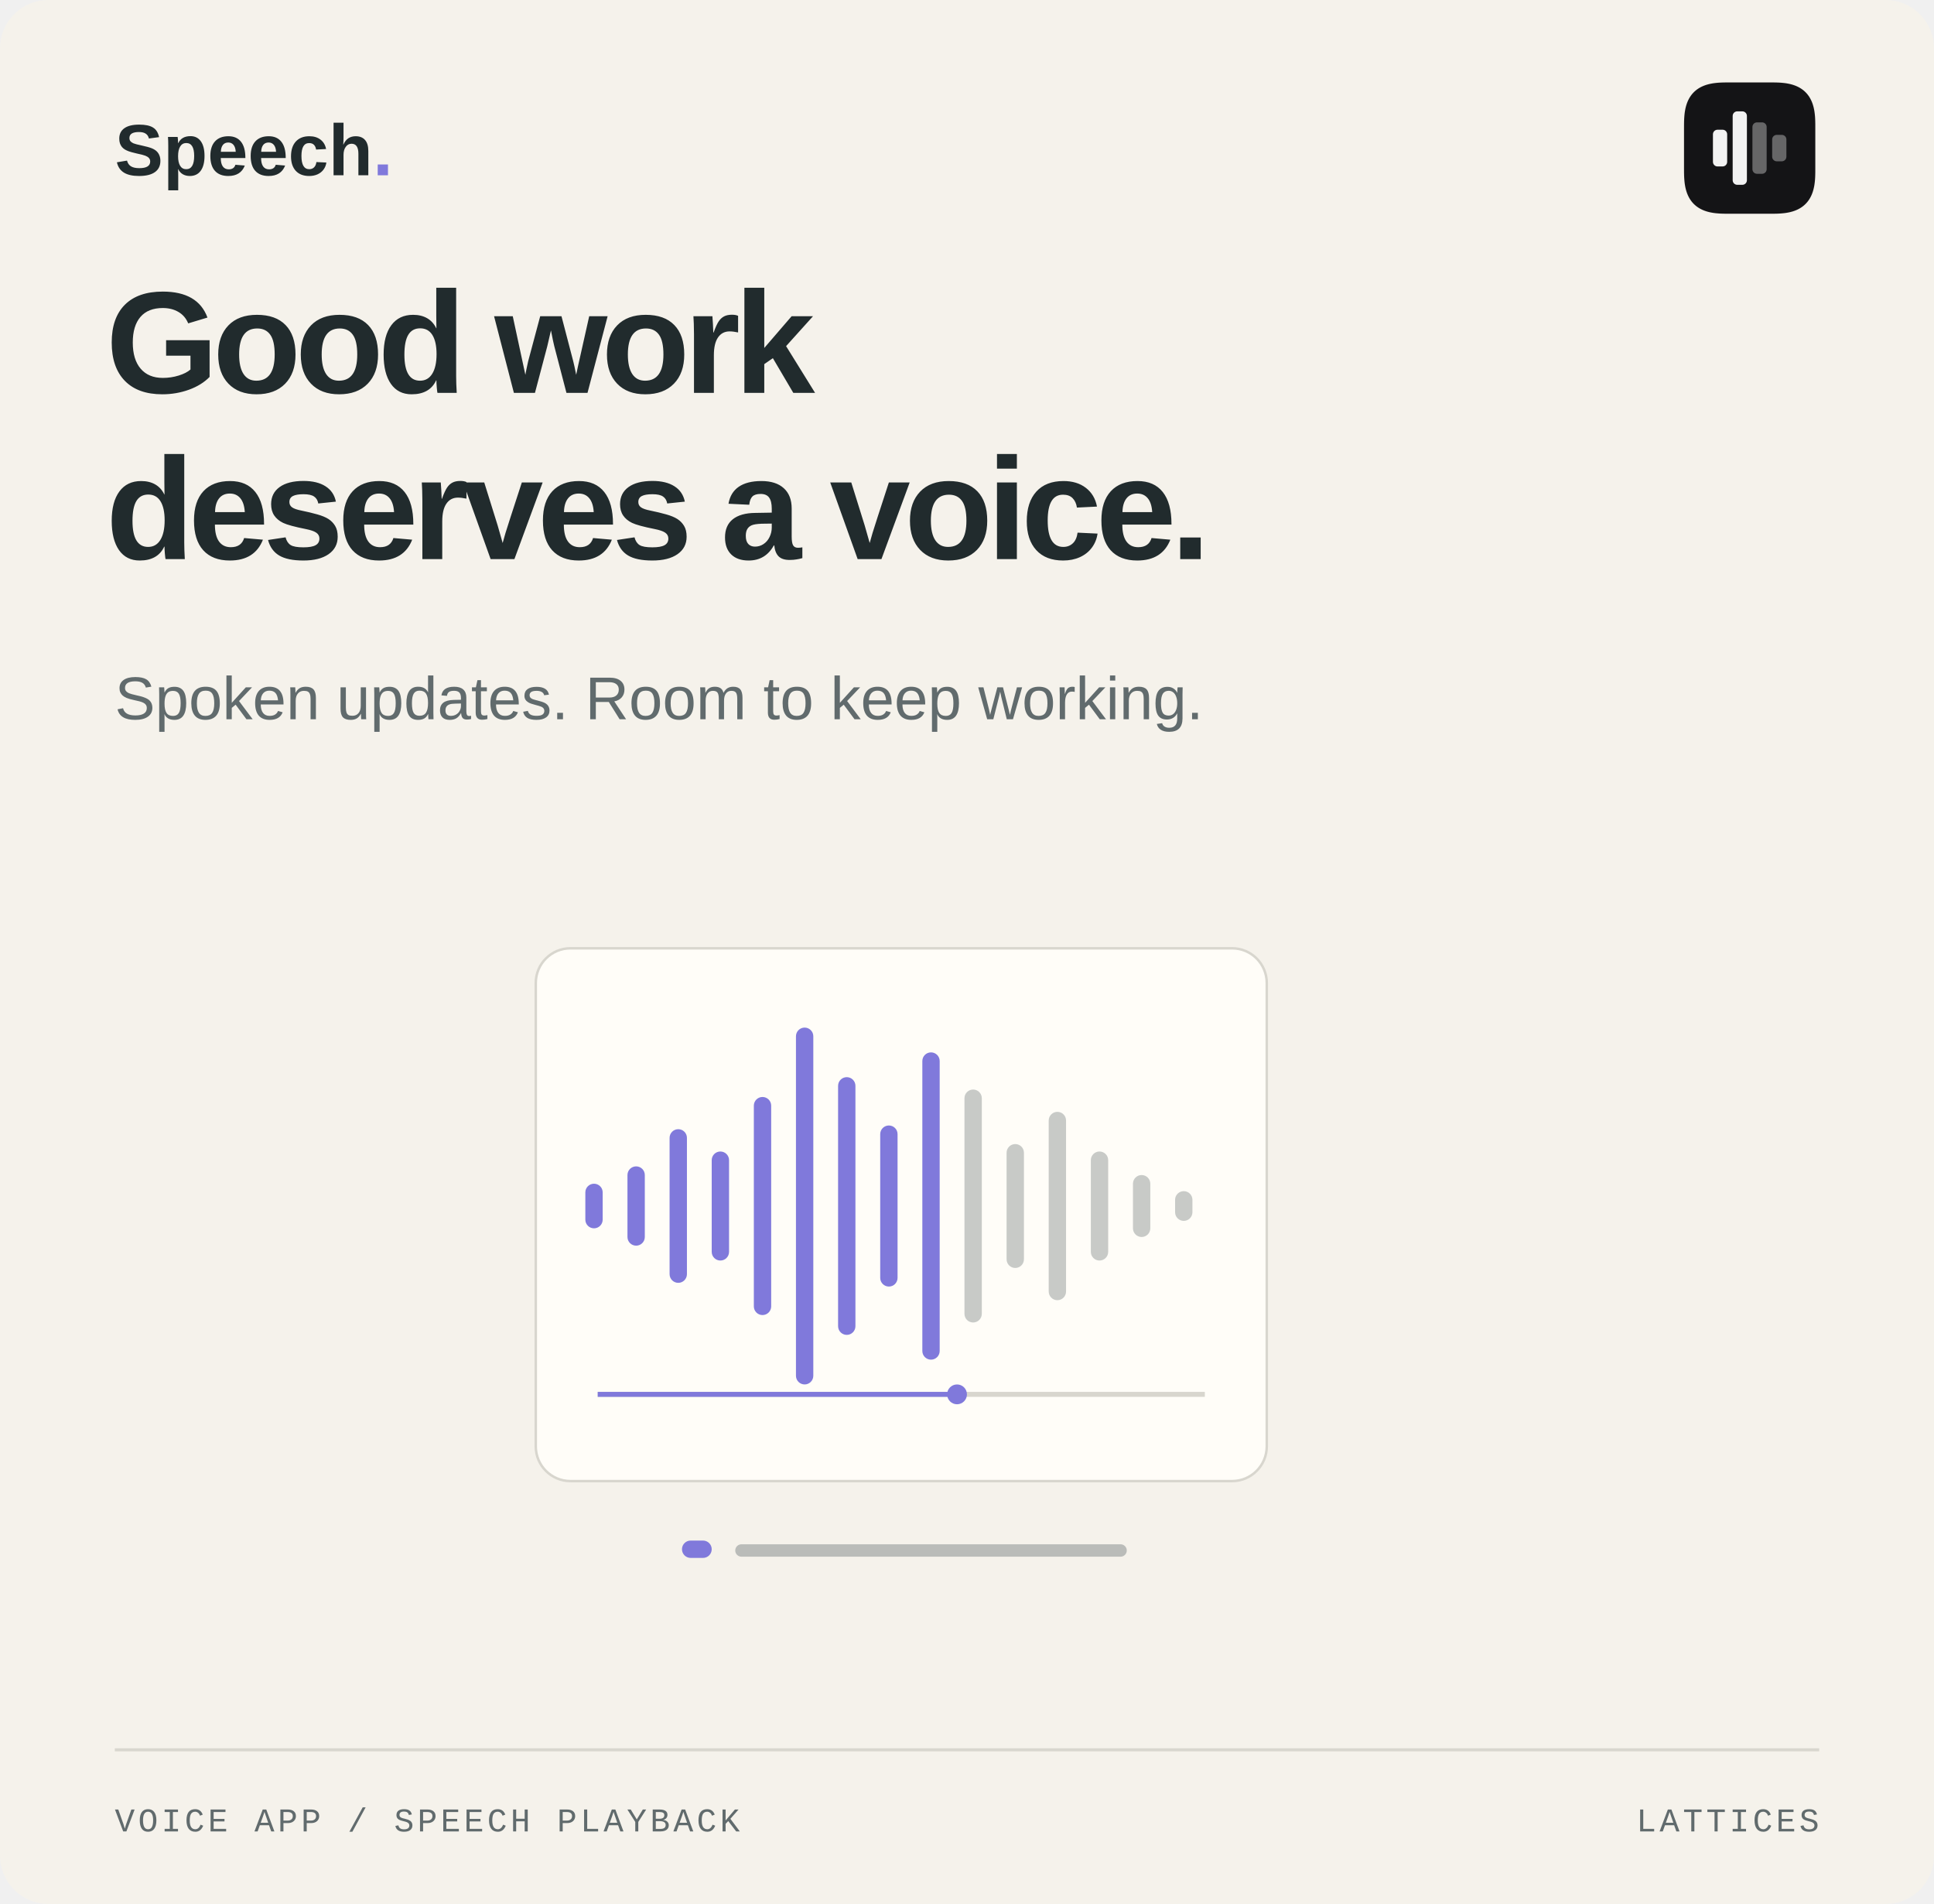
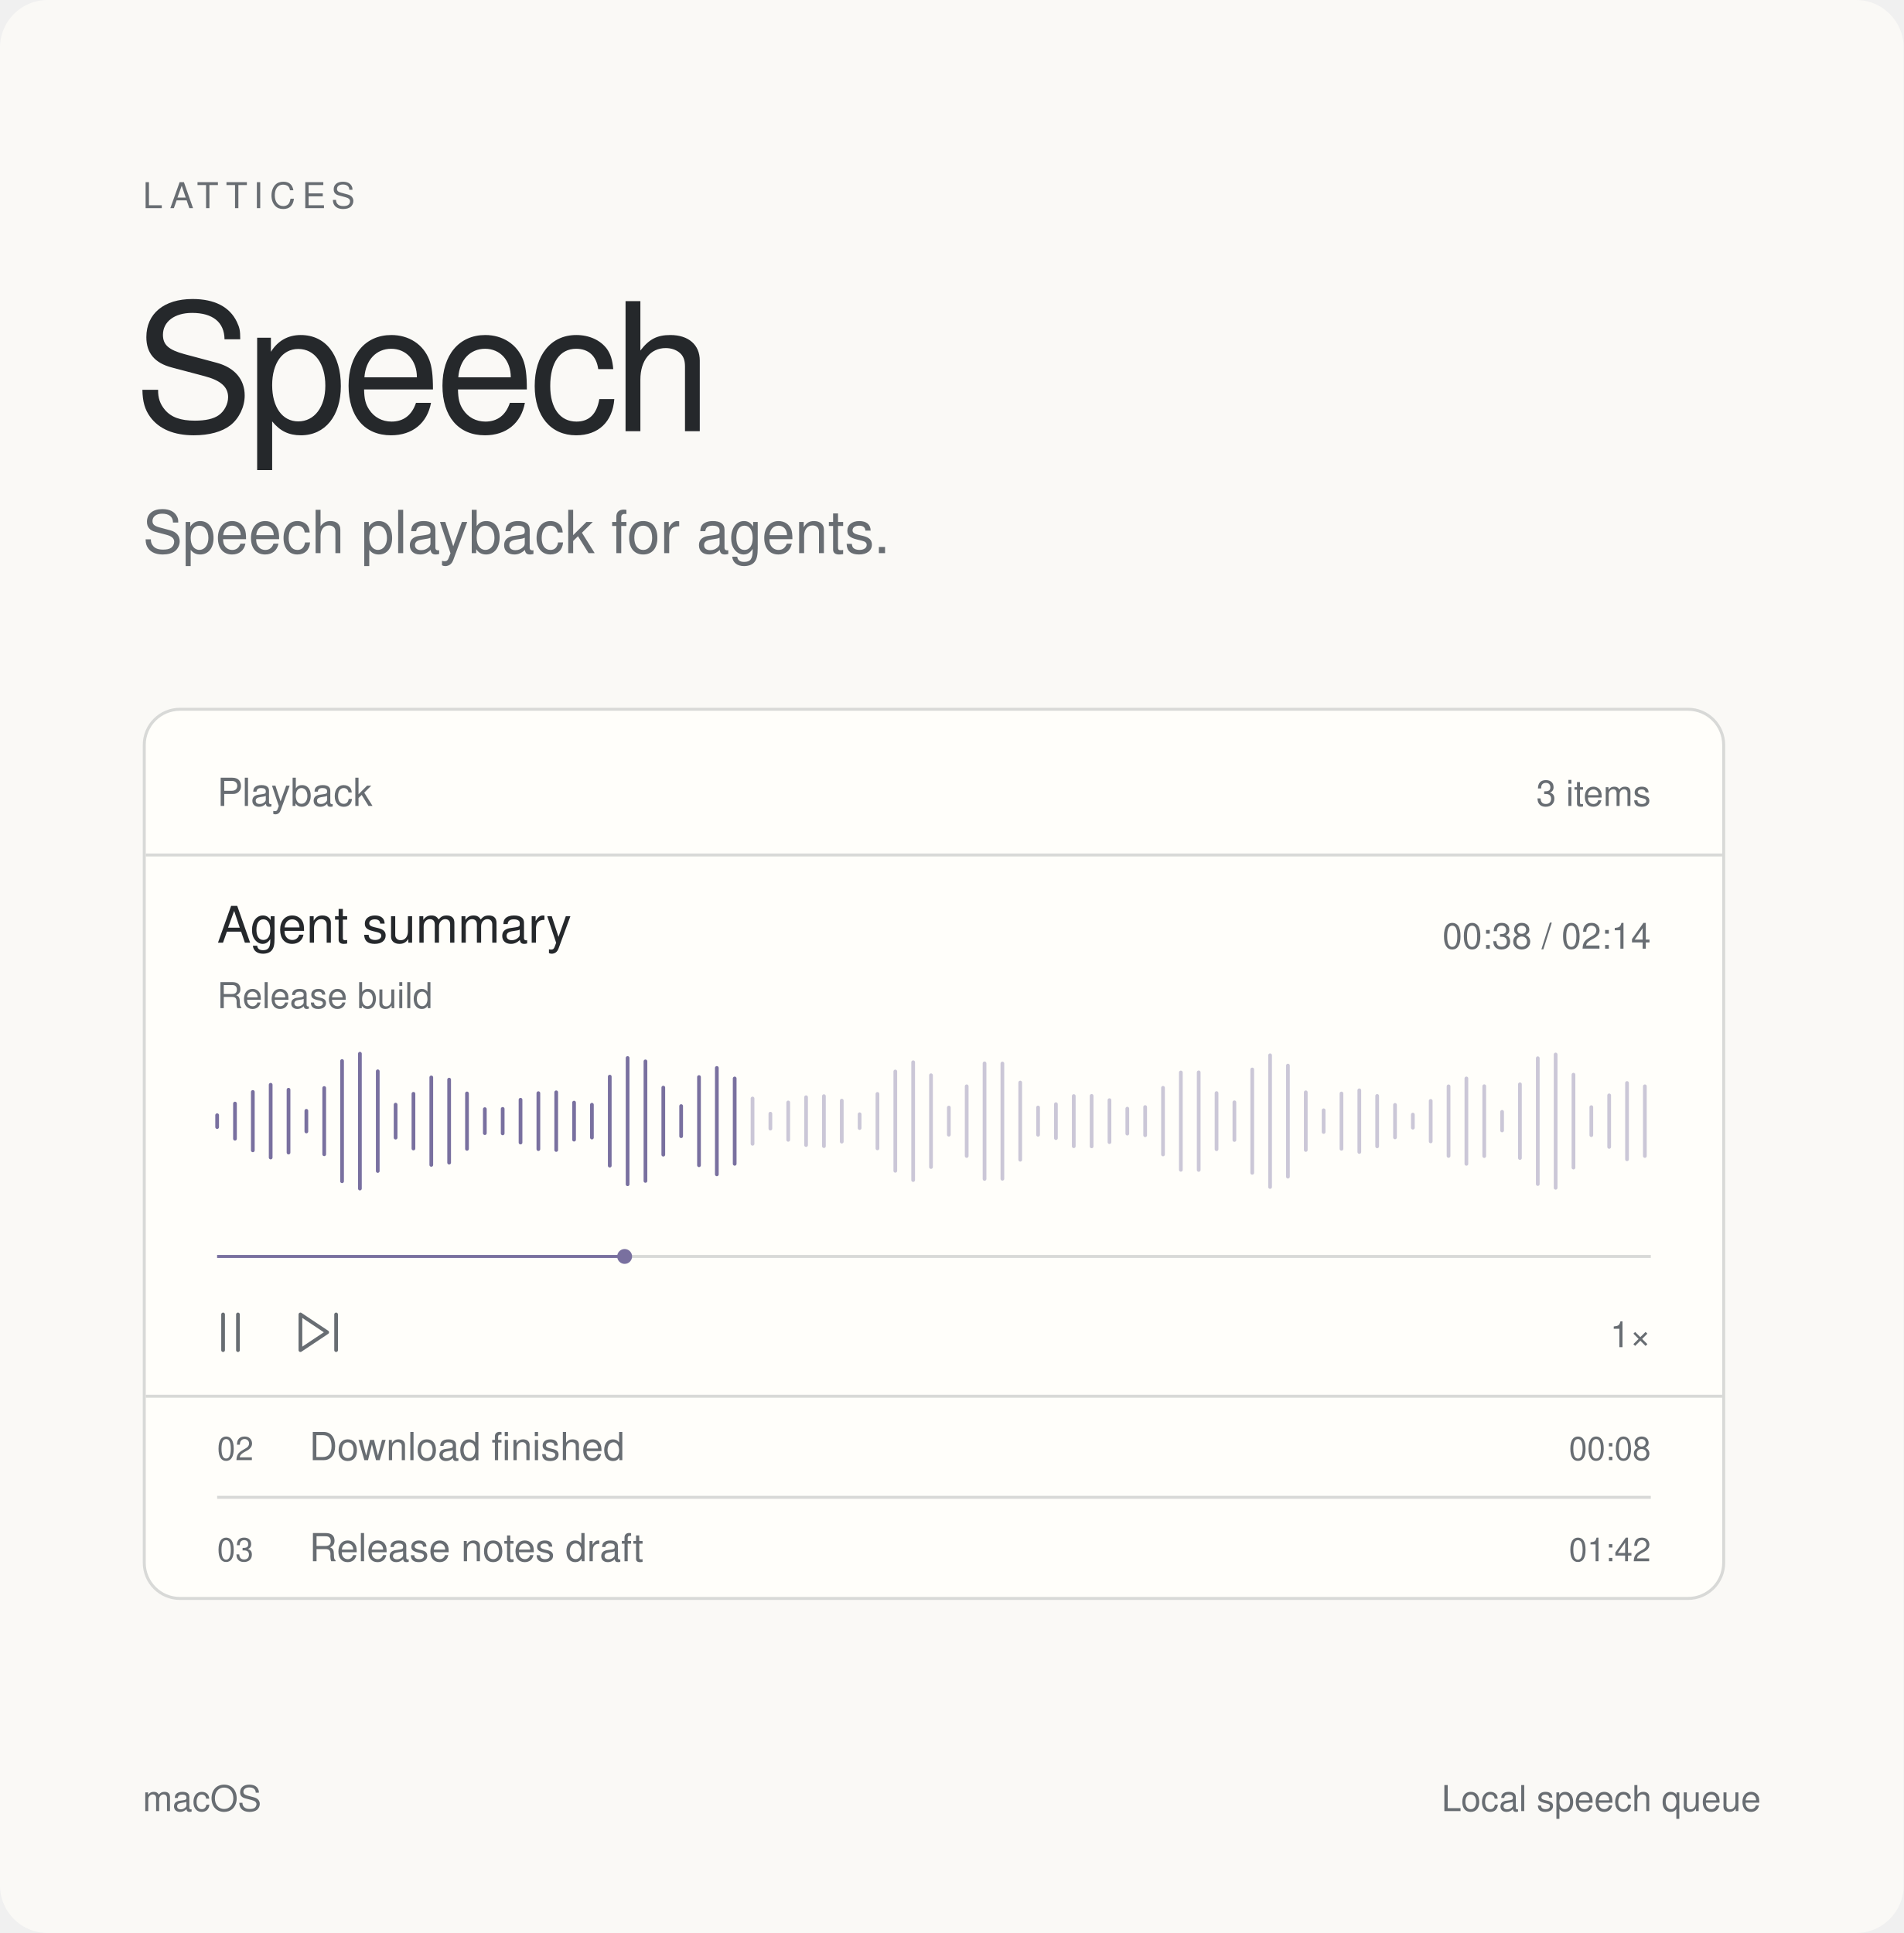
- <svg xmlns="http://www.w3.org/2000/svg" width="640" height="630" viewBox="0 0 640 630" role="img" aria-labelledby="title desc">
-   <rect width="640" height="630" rx="16" fill="#f5f2eb" />
-   <svg x="552" y="22" width="54" height="54" viewBox="0 0 1024 1024">
-     <path d="M384.28 100L639.72 100L639.72 100L665.513 100.107L681.656 100.427L695.424 100.961L707.826 101.709L719.281 102.67L730.016 103.844L740.167 105.232L749.827 106.833L759.059 108.646L767.909 110.673L776.413 112.912L784.598 115.364L792.484 118.028L800.088 120.905L807.424 123.994L814.502 127.295L821.331 130.808L827.918 134.534L834.269 138.473L840.389 142.625L846.282 146.99L851.951 151.569L857.398 156.363L862.626 161.374L867.637 166.602L872.431 172.049L877.01 177.718L881.375 183.611L885.527 189.731L889.466 196.082L893.192 202.669L896.705 209.498L900.006 216.576L903.095 223.912L905.972 231.516L908.636 239.402L911.088 247.587L913.327 256.091L915.354 264.941L917.167 274.173L918.768 283.833L920.156 293.984L921.33 304.719L922.291 316.174L923.039 328.576L923.573 342.344L923.893 358.487L924 384.28L924 639.72L924 639.72L923.893 665.513L923.573 681.656L923.039 695.424L922.291 707.826L921.33 719.281L920.156 730.016L918.768 740.167L917.167 749.827L915.354 759.059L913.327 767.909L911.088 776.413L908.636 784.598L905.972 792.484L903.095 800.088L900.006 807.424L896.705 814.502L893.192 821.331L889.466 827.918L885.527 834.269L881.375 840.389L877.01 846.282L872.431 851.951L867.637 857.398L862.626 862.626L857.398 867.637L851.951 872.431L846.282 877.01L840.389 881.375L834.269 885.527L827.918 889.466L821.331 893.192L814.502 896.705L807.424 900.006L800.088 903.095L792.484 905.972L784.598 908.636L776.413 911.088L767.909 913.327L759.059 915.354L749.827 917.167L740.167 918.768L730.016 920.156L719.281 921.33L707.826 922.291L695.424 923.039L681.656 923.573L665.513 923.893L639.72 924L384.28 924L384.28 924L358.487 923.893L342.344 923.573L328.576 923.039L316.174 922.291L304.719 921.33L293.984 920.156L283.833 918.768L274.173 917.167L264.941 915.354L256.091 913.327L247.587 911.088L239.402 908.636L231.516 905.972L223.912 903.095L216.576 900.006L209.498 896.705L202.669 893.192L196.082 889.466L189.731 885.527L183.611 881.375L177.718 877.01L172.049 872.431L166.602 867.637L161.374 862.626L156.363 857.398L151.569 851.951L146.99 846.282L142.625 840.389L138.473 834.269L134.534 827.918L130.808 821.331L127.295 814.502L123.994 807.424L120.905 800.088L118.028 792.484L115.364 784.598L112.912 776.413L110.673 767.909L108.646 759.059L106.833 749.827L105.232 740.167L103.844 730.016L102.67 719.281L101.709 707.826L100.961 695.424L100.427 681.656L100.107 665.513L100 639.72L100 384.28L100 384.28L100.107 358.487L100.427 342.344L100.961 328.576L101.709 316.174L102.67 304.719L103.844 293.984L105.232 283.833L106.833 274.173L108.646 264.941L110.673 256.091L112.912 247.587L115.364 239.402L118.028 231.516L120.905 223.912L123.994 216.576L127.295 209.498L130.808 202.669L134.534 196.082L138.473 189.731L142.625 183.611L146.99 177.718L151.569 172.049L156.363 166.602L161.374 161.374L166.602 156.363L172.049 151.569L177.718 146.99L183.611 142.625L189.731 138.473L196.082 134.534L202.669 130.808L209.498 127.295L216.576 123.994L223.912 120.905L231.516 118.028L239.402 115.364L247.587 112.912L256.091 110.673L264.941 108.646L274.173 106.833L283.833 105.232L293.984 103.844L304.719 102.67L316.174 101.709L328.576 100.961L342.344 100.427L358.487 100.107L384.28 100Z" fill="#141416" />
-     <path d="M384.28 100L639.72 100L639.72 100L665.513 100.107L681.656 100.427L695.424 100.961L707.826 101.709L719.281 102.67L730.016 103.844L740.167 105.232L749.827 106.833L759.059 108.646L767.909 110.673L776.413 112.912L784.598 115.364L792.484 118.028L800.088 120.905L807.424 123.994L814.502 127.295L821.331 130.808L827.918 134.534L834.269 138.473L840.389 142.625L846.282 146.99L851.951 151.569L857.398 156.363L862.626 161.374L867.637 166.602L872.431 172.049L877.01 177.718L881.375 183.611L885.527 189.731L889.466 196.082L893.192 202.669L896.705 209.498L900.006 216.576L903.095 223.912L905.972 231.516L908.636 239.402L911.088 247.587L913.327 256.091L915.354 264.941L917.167 274.173L918.768 283.833L920.156 293.984L921.33 304.719L922.291 316.174L923.039 328.576L923.573 342.344L923.893 358.487L924 384.28L924 639.72L924 639.72L923.893 665.513L923.573 681.656L923.039 695.424L922.291 707.826L921.33 719.281L920.156 730.016L918.768 740.167L917.167 749.827L915.354 759.059L913.327 767.909L911.088 776.413L908.636 784.598L905.972 792.484L903.095 800.088L900.006 807.424L896.705 814.502L893.192 821.331L889.466 827.918L885.527 834.269L881.375 840.389L877.01 846.282L872.431 851.951L867.637 857.398L862.626 862.626L857.398 867.637L851.951 872.431L846.282 877.01L840.389 881.375L834.269 885.527L827.918 889.466L821.331 893.192L814.502 896.705L807.424 900.006L800.088 903.095L792.484 905.972L784.598 908.636L776.413 911.088L767.909 913.327L759.059 915.354L749.827 917.167L740.167 918.768L730.016 920.156L719.281 921.33L707.826 922.291L695.424 923.039L681.656 923.573L665.513 923.893L639.72 924L384.28 924L384.28 924L358.487 923.893L342.344 923.573L328.576 923.039L316.174 922.291L304.719 921.33L293.984 920.156L283.833 918.768L274.173 917.167L264.941 915.354L256.091 913.327L247.587 911.088L239.402 908.636L231.516 905.972L223.912 903.095L216.576 900.006L209.498 896.705L202.669 893.192L196.082 889.466L189.731 885.527L183.611 881.375L177.718 877.01L172.049 872.431L166.602 867.637L161.374 862.626L156.363 857.398L151.569 851.951L146.99 846.282L142.625 840.389L138.473 834.269L134.534 827.918L130.808 821.331L127.295 814.502L123.994 807.424L120.905 800.088L118.028 792.484L115.364 784.598L112.912 776.413L110.673 767.909L108.646 759.059L106.833 749.827L105.232 740.167L103.844 730.016L102.67 719.281L101.709 707.826L100.961 695.424L100.427 681.656L100.107 665.513L100 639.72L100 384.28L100 384.28L100.107 358.487L100.427 342.344L100.961 328.576L101.709 316.174L102.67 304.719L103.844 293.984L105.232 283.833L106.833 274.173L108.646 264.941L110.673 256.091L112.912 247.587L115.364 239.402L118.028 231.516L120.905 223.912L123.994 216.576L127.295 209.498L130.808 202.669L134.534 196.082L138.473 189.731L142.625 183.611L146.99 177.718L151.569 172.049L156.363 166.602L161.374 161.374L166.602 156.363L172.049 151.569L177.718 146.99L183.611 142.625L189.731 138.473L196.082 134.534L202.669 130.808L209.498 127.295L216.576 123.994L223.912 120.905L231.516 118.028L239.402 115.364L247.587 112.912L256.091 110.673L264.941 108.646L274.173 106.833L283.833 105.232L293.984 103.844L304.719 102.67L316.174 101.709L328.576 100.961L342.344 100.427L358.487 100.107L384.28 100Z" fill="none" stroke="rgba(255,255,255,.08)" stroke-width="2" />
-     <svg width="576.237" height="576.237" viewBox="0 0 20 20" fill="none" aria-hidden="true" x="223.881" y="223.881">
-       <rect x="2" y="6" width="3.1" height="8" rx="1" fill="#f2f2f2" />
-       <rect x="6.3" y="2" width="3.1" height="16" rx="1" fill="#f2f2f2" />
-       <rect x="10.6" y="4.4" width="3.1" height="11.2" rx="1" fill="#ffffff" fill-opacity="0.35" />
-       <rect x="14.9" y="7.12" width="3.1" height="5.76" rx="1" fill="#ffffff" fill-opacity="0.35" />
-     </svg>
-   </svg>
-   <g font-family="Arial, Helvetica, sans-serif">
-     <text x="38" y="58" font-size="24" font-weight="700" fill="#212b2d">Speech<tspan fill="#8079db">.</tspan>
-     </text>
-     <text x="35" y="130" fill="#212b2d" font-size="48" font-weight="700" letter-spacing="-2">Good work</text>
-     <text x="35" y="185" fill="#212b2d" font-size="48" font-weight="700" letter-spacing="-2">deserves a voice.</text>
-     <text x="38" y="238" font-size="20" fill="#616b6d">Spoken updates. Room to keep working.</text>
-   </g>
-   <g transform="translate(165 290) scale(.82)">
-     <rect x="15" y="29" width="295" height="215" rx="14" fill="#fffdf8" stroke="#d8d6ce" />
-     <rect x="35" y="124.0" width="7" height="18" rx="3.5" fill="#8079db" opacity="1" />
-     <rect x="52" y="117.0" width="7" height="32" rx="3.5" fill="#8079db" opacity="1" />
-     <rect x="69" y="102.0" width="7" height="62" rx="3.5" fill="#8079db" opacity="1" />
-     <rect x="86" y="111.0" width="7" height="44" rx="3.5" fill="#8079db" opacity="1" />
-     <rect x="103" y="89.0" width="7" height="88" rx="3.5" fill="#8079db" opacity="1" />
-     <rect x="120" y="61.0" width="7" height="144" rx="3.5" fill="#8079db" opacity="1" />
-     <rect x="137" y="81.0" width="7" height="104" rx="3.5" fill="#8079db" opacity="1" />
-     <rect x="154" y="100.5" width="7" height="65" rx="3.5" fill="#8079db" opacity="1" />
-     <rect x="171" y="71.0" width="7" height="124" rx="3.5" fill="#8079db" opacity="1" />
-     <rect x="188" y="86.0" width="7" height="94" rx="3.5" fill="#616b6d" opacity="0.35" />
-     <rect x="205" y="108.0" width="7" height="50" rx="3.5" fill="#616b6d" opacity="0.35" />
-     <rect x="222" y="95.0" width="7" height="76" rx="3.5" fill="#616b6d" opacity="0.35" />
-     <rect x="239" y="111.0" width="7" height="44" rx="3.5" fill="#616b6d" opacity="0.35" />
-     <rect x="256" y="120.5" width="7" height="25" rx="3.5" fill="#616b6d" opacity="0.35" />
-     <rect x="273" y="127.0" width="7" height="12" rx="3.5" fill="#616b6d" opacity="0.35" />
-     <path d="M40 209H285" stroke="#d8d6ce" stroke-width="2" />
-     <path d="M40 209H185" stroke="#8079db" stroke-width="2" />
-     <circle cx="185" cy="209" r="4" fill="#8079db" />
-     <rect x="74" y="268" width="12" height="7" rx="3.5" fill="#8079db" />
-     <path d="M98 272H251" stroke="#616b6d" stroke-width="5" stroke-linecap="round" opacity=".4" />
-   </g>
-   <path d="M38 579H602" stroke="#d8d6ce" />
-   <g font-family="'Courier New', monospace" font-size="11" letter-spacing="1.1" fill="#616b6d">
-     <text x="38" y="606">VOICE APP / SPEECH PLAYBACK</text>
-     <text x="602" y="606" text-anchor="end">LATTICES</text>
+ <svg xmlns="http://www.w3.org/2000/svg" width="640" height="650" viewBox="0 0 640 650" role="img" aria-labelledby="title desc">
+   <rect width="640" height="650" rx="16" fill="#faf9f6" />
+   <g font-family="'Helvetica Neue', Helvetica, Arial, sans-serif" font-weight="400" fill="#25282b">
+     <text x="48" y="70" font-size="12" fill="#686d72" letter-spacing="2.2">LATTICES</text>
+     <text x="45" y="145" font-size="60" fill="#25282b" font-weight="300" letter-spacing="-1.8">Speech</text>
+     <text x="48" y="186" font-size="20" fill="#686d72">Speech playback for agents.</text>
+     <g transform="translate(48 238)">
+       <rect x="0.5" y="0.5" width="531" height="299" rx="12" fill="#fffefa" stroke="#d8d9d7" />
+       <text x="25" y="33" font-size="13" fill="#686d72">Playback</text>
+       <text x="507" y="33" font-size="12" fill="#686d72" text-anchor="end">3 items</text>
+       <path d="M1 49.5H531" fill="none" stroke="#d8d9d7" />
+       <text x="25" y="79" font-size="17" fill="#25282b">Agent summary</text>
+       <text x="25" y="101" font-size="12" fill="#686d72">Release build</text>
+       <text x="507" y="81" font-size="12" fill="#686d72" text-anchor="end" font-variant-numeric="tabular-nums">00:38 / 02:14</text>
+       <path d="M25 137.00V141.00" stroke="#79709f" stroke-width="1.25" stroke-linecap="round" />
+       <path d="M31 133.09V144.91" stroke="#79709f" stroke-width="1.25" stroke-linecap="round" />
+       <path d="M37 129.18V148.82" stroke="#79709f" stroke-width="1.25" stroke-linecap="round" />
+       <path d="M43 126.77V151.23" stroke="#79709f" stroke-width="1.25" stroke-linecap="round" />
+       <path d="M49 128.43V149.57" stroke="#79709f" stroke-width="1.25" stroke-linecap="round" />
+       <path d="M55 135.53V142.47" stroke="#79709f" stroke-width="1.25" stroke-linecap="round" />
+       <path d="M61 127.86V150.14" stroke="#79709f" stroke-width="1.25" stroke-linecap="round" />
+       <path d="M67 118.78V159.22" stroke="#79709f" stroke-width="1.25" stroke-linecap="round" />
+       <path d="M73 116.33V161.67" stroke="#79709f" stroke-width="1.25" stroke-linecap="round" />
+       <path d="M79 122.24V155.76" stroke="#79709f" stroke-width="1.25" stroke-linecap="round" />
+       <path d="M85 133.45V144.55" stroke="#79709f" stroke-width="1.25" stroke-linecap="round" />
+       <path d="M91 129.80V148.20" stroke="#79709f" stroke-width="1.25" stroke-linecap="round" />
+       <path d="M97 124.29V153.71" stroke="#79709f" stroke-width="1.25" stroke-linecap="round" />
+       <path d="M103 125.04V152.96" stroke="#79709f" stroke-width="1.25" stroke-linecap="round" />
+       <path d="M109 129.68V148.32" stroke="#79709f" stroke-width="1.25" stroke-linecap="round" />
+       <path d="M115 134.96V143.04" stroke="#79709f" stroke-width="1.25" stroke-linecap="round" />
+       <path d="M121 134.88V143.12" stroke="#79709f" stroke-width="1.25" stroke-linecap="round" />
+       <path d="M127 131.80V146.20" stroke="#79709f" stroke-width="1.25" stroke-linecap="round" />
+       <path d="M133 129.59V148.41" stroke="#79709f" stroke-width="1.25" stroke-linecap="round" />
+       <path d="M139 129.30V148.70" stroke="#79709f" stroke-width="1.25" stroke-linecap="round" />
+       <path d="M145 132.77V145.23" stroke="#79709f" stroke-width="1.25" stroke-linecap="round" />
+       <path d="M151 133.48V144.52" stroke="#79709f" stroke-width="1.25" stroke-linecap="round" />
+       <path d="M157 124.03V153.97" stroke="#79709f" stroke-width="1.25" stroke-linecap="round" />
+       <path d="M163 117.77V160.23" stroke="#79709f" stroke-width="1.25" stroke-linecap="round" />
+       <path d="M169 118.90V159.10" stroke="#79709f" stroke-width="1.25" stroke-linecap="round" />
+       <path d="M175 127.72V150.28" stroke="#79709f" stroke-width="1.25" stroke-linecap="round" />
+       <path d="M181 133.93V144.07" stroke="#79709f" stroke-width="1.25" stroke-linecap="round" />
+       <path d="M187 124.17V153.83" stroke="#79709f" stroke-width="1.25" stroke-linecap="round" />
+       <path d="M193 121.11V156.89" stroke="#79709f" stroke-width="1.25" stroke-linecap="round" />
+       <path d="M199 124.65V153.35" stroke="#79709f" stroke-width="1.25" stroke-linecap="round" />
+       <path d="M205 131.38V146.62" stroke="#cbc7d7" stroke-width="1.25" stroke-linecap="round" />
+       <path d="M211 136.49V141.51" stroke="#cbc7d7" stroke-width="1.25" stroke-linecap="round" />
+       <path d="M217 132.71V145.29" stroke="#cbc7d7" stroke-width="1.25" stroke-linecap="round" />
+       <path d="M223 130.96V147.04" stroke="#cbc7d7" stroke-width="1.25" stroke-linecap="round" />
+       <path d="M229 130.59V147.41" stroke="#cbc7d7" stroke-width="1.25" stroke-linecap="round" />
+       <path d="M235 132.10V145.90" stroke="#cbc7d7" stroke-width="1.25" stroke-linecap="round" />
+       <path d="M241 136.68V141.32" stroke="#cbc7d7" stroke-width="1.25" stroke-linecap="round" />
+       <path d="M247 129.84V148.16" stroke="#cbc7d7" stroke-width="1.25" stroke-linecap="round" />
+       <path d="M253 122.30V155.70" stroke="#cbc7d7" stroke-width="1.25" stroke-linecap="round" />
+       <path d="M259 119.19V158.81" stroke="#cbc7d7" stroke-width="1.25" stroke-linecap="round" />
+       <path d="M265 123.57V154.43" stroke="#cbc7d7" stroke-width="1.25" stroke-linecap="round" />
+       <path d="M271 134.44V143.56" stroke="#cbc7d7" stroke-width="1.25" stroke-linecap="round" />
+       <path d="M277 127.28V150.72" stroke="#cbc7d7" stroke-width="1.25" stroke-linecap="round" />
+       <path d="M283 119.57V158.43" stroke="#cbc7d7" stroke-width="1.25" stroke-linecap="round" />
+       <path d="M289 119.62V158.38" stroke="#cbc7d7" stroke-width="1.25" stroke-linecap="round" />
+       <path d="M295 126.02V151.98" stroke="#cbc7d7" stroke-width="1.25" stroke-linecap="round" />
+       <path d="M301 134.41V143.59" stroke="#cbc7d7" stroke-width="1.25" stroke-linecap="round" />
+       <path d="M307 133.29V144.71" stroke="#cbc7d7" stroke-width="1.25" stroke-linecap="round" />
+       <path d="M313 130.56V147.44" stroke="#cbc7d7" stroke-width="1.25" stroke-linecap="round" />
+       <path d="M319 130.51V147.49" stroke="#cbc7d7" stroke-width="1.25" stroke-linecap="round" />
+       <path d="M325 131.94V146.06" stroke="#cbc7d7" stroke-width="1.25" stroke-linecap="round" />
+       <path d="M331 134.80V143.20" stroke="#cbc7d7" stroke-width="1.25" stroke-linecap="round" />
+       <path d="M337 134.26V143.74" stroke="#cbc7d7" stroke-width="1.25" stroke-linecap="round" />
+       <path d="M343 127.80V150.20" stroke="#cbc7d7" stroke-width="1.25" stroke-linecap="round" />
+       <path d="M349 122.63V155.37" stroke="#cbc7d7" stroke-width="1.25" stroke-linecap="round" />
+       <path d="M355 122.59V155.41" stroke="#cbc7d7" stroke-width="1.25" stroke-linecap="round" />
+       <path d="M361 129.56V148.44" stroke="#cbc7d7" stroke-width="1.25" stroke-linecap="round" />
+       <path d="M367 132.66V145.34" stroke="#cbc7d7" stroke-width="1.25" stroke-linecap="round" />
+       <path d="M373 121.62V156.38" stroke="#cbc7d7" stroke-width="1.25" stroke-linecap="round" />
+       <path d="M379 116.86V161.14" stroke="#cbc7d7" stroke-width="1.25" stroke-linecap="round" />
+       <path d="M385 120.32V157.68" stroke="#cbc7d7" stroke-width="1.25" stroke-linecap="round" />
+       <path d="M391 129.30V148.70" stroke="#cbc7d7" stroke-width="1.25" stroke-linecap="round" />
+       <path d="M397 135.35V142.65" stroke="#cbc7d7" stroke-width="1.25" stroke-linecap="round" />
+       <path d="M403 129.70V148.30" stroke="#cbc7d7" stroke-width="1.25" stroke-linecap="round" />
+       <path d="M409 128.63V149.37" stroke="#cbc7d7" stroke-width="1.25" stroke-linecap="round" />
+       <path d="M415 130.52V147.48" stroke="#cbc7d7" stroke-width="1.25" stroke-linecap="round" />
+       <path d="M421 133.54V144.46" stroke="#cbc7d7" stroke-width="1.25" stroke-linecap="round" />
+       <path d="M427 136.80V141.20" stroke="#cbc7d7" stroke-width="1.25" stroke-linecap="round" />
+       <path d="M433 132.19V145.81" stroke="#cbc7d7" stroke-width="1.25" stroke-linecap="round" />
+       <path d="M439 127.29V150.71" stroke="#cbc7d7" stroke-width="1.25" stroke-linecap="round" />
+       <path d="M445 124.64V153.36" stroke="#cbc7d7" stroke-width="1.25" stroke-linecap="round" />
+       <path d="M451 127.25V150.75" stroke="#cbc7d7" stroke-width="1.25" stroke-linecap="round" />
+       <path d="M457 135.87V142.13" stroke="#cbc7d7" stroke-width="1.25" stroke-linecap="round" />
+       <path d="M463 126.60V151.40" stroke="#cbc7d7" stroke-width="1.25" stroke-linecap="round" />
+       <path d="M469 117.85V160.15" stroke="#cbc7d7" stroke-width="1.25" stroke-linecap="round" />
+       <path d="M475 116.59V161.41" stroke="#cbc7d7" stroke-width="1.25" stroke-linecap="round" />
+       <path d="M481 123.38V154.62" stroke="#cbc7d7" stroke-width="1.25" stroke-linecap="round" />
+       <path d="M487 134.29V143.71" stroke="#cbc7d7" stroke-width="1.25" stroke-linecap="round" />
+       <path d="M493 130.33V147.67" stroke="#cbc7d7" stroke-width="1.25" stroke-linecap="round" />
+       <path d="M499 126.17V151.83" stroke="#cbc7d7" stroke-width="1.25" stroke-linecap="round" />
+       <path d="M505 127.28V150.72" stroke="#cbc7d7" stroke-width="1.25" stroke-linecap="round" />
+       <path d="M25 184.5H507" stroke="#d8d9d7" />
+       <path d="M25 184.5H162" stroke="#79709f" />
+       <circle cx="162" cy="184.5" r="2.5" fill="#79709f" />
+       <g fill="none" stroke="#686d72" stroke-width="1.25" stroke-linecap="round" stroke-linejoin="round">
+         <path d="M27 204V216M32 204V216" />
+         <path d="M53 204L62 210L53 216Z M65 204V216" />
+       </g>
+       <text x="507" y="215" font-size="12" fill="#686d72" text-anchor="end">1×</text>
+       <path d="M1 231.5H531M25 265.5H507" stroke="#d8d9d7" />
+       <text x="25" y="253" font-size="11" fill="#686d72">02</text>
+       <text x="56" y="253" font-size="13" fill="#686d72">Download finished</text>
+       <text x="507" y="253" font-size="11" fill="#686d72" text-anchor="end">00:08</text>
+       <text x="25" y="287" font-size="11" fill="#686d72">03</text>
+       <text x="56" y="287" font-size="13" fill="#686d72">Release notes draft</text>
+       <text x="507" y="287" font-size="11" fill="#686d72" text-anchor="end">01:42</text>
+     </g>
+     <text x="48" y="609" font-size="12" fill="#686d72">macOS</text>
+     <text x="592" y="609" font-size="12" fill="#686d72" text-anchor="end">Local speech queue</text>
  </g>
</svg>
